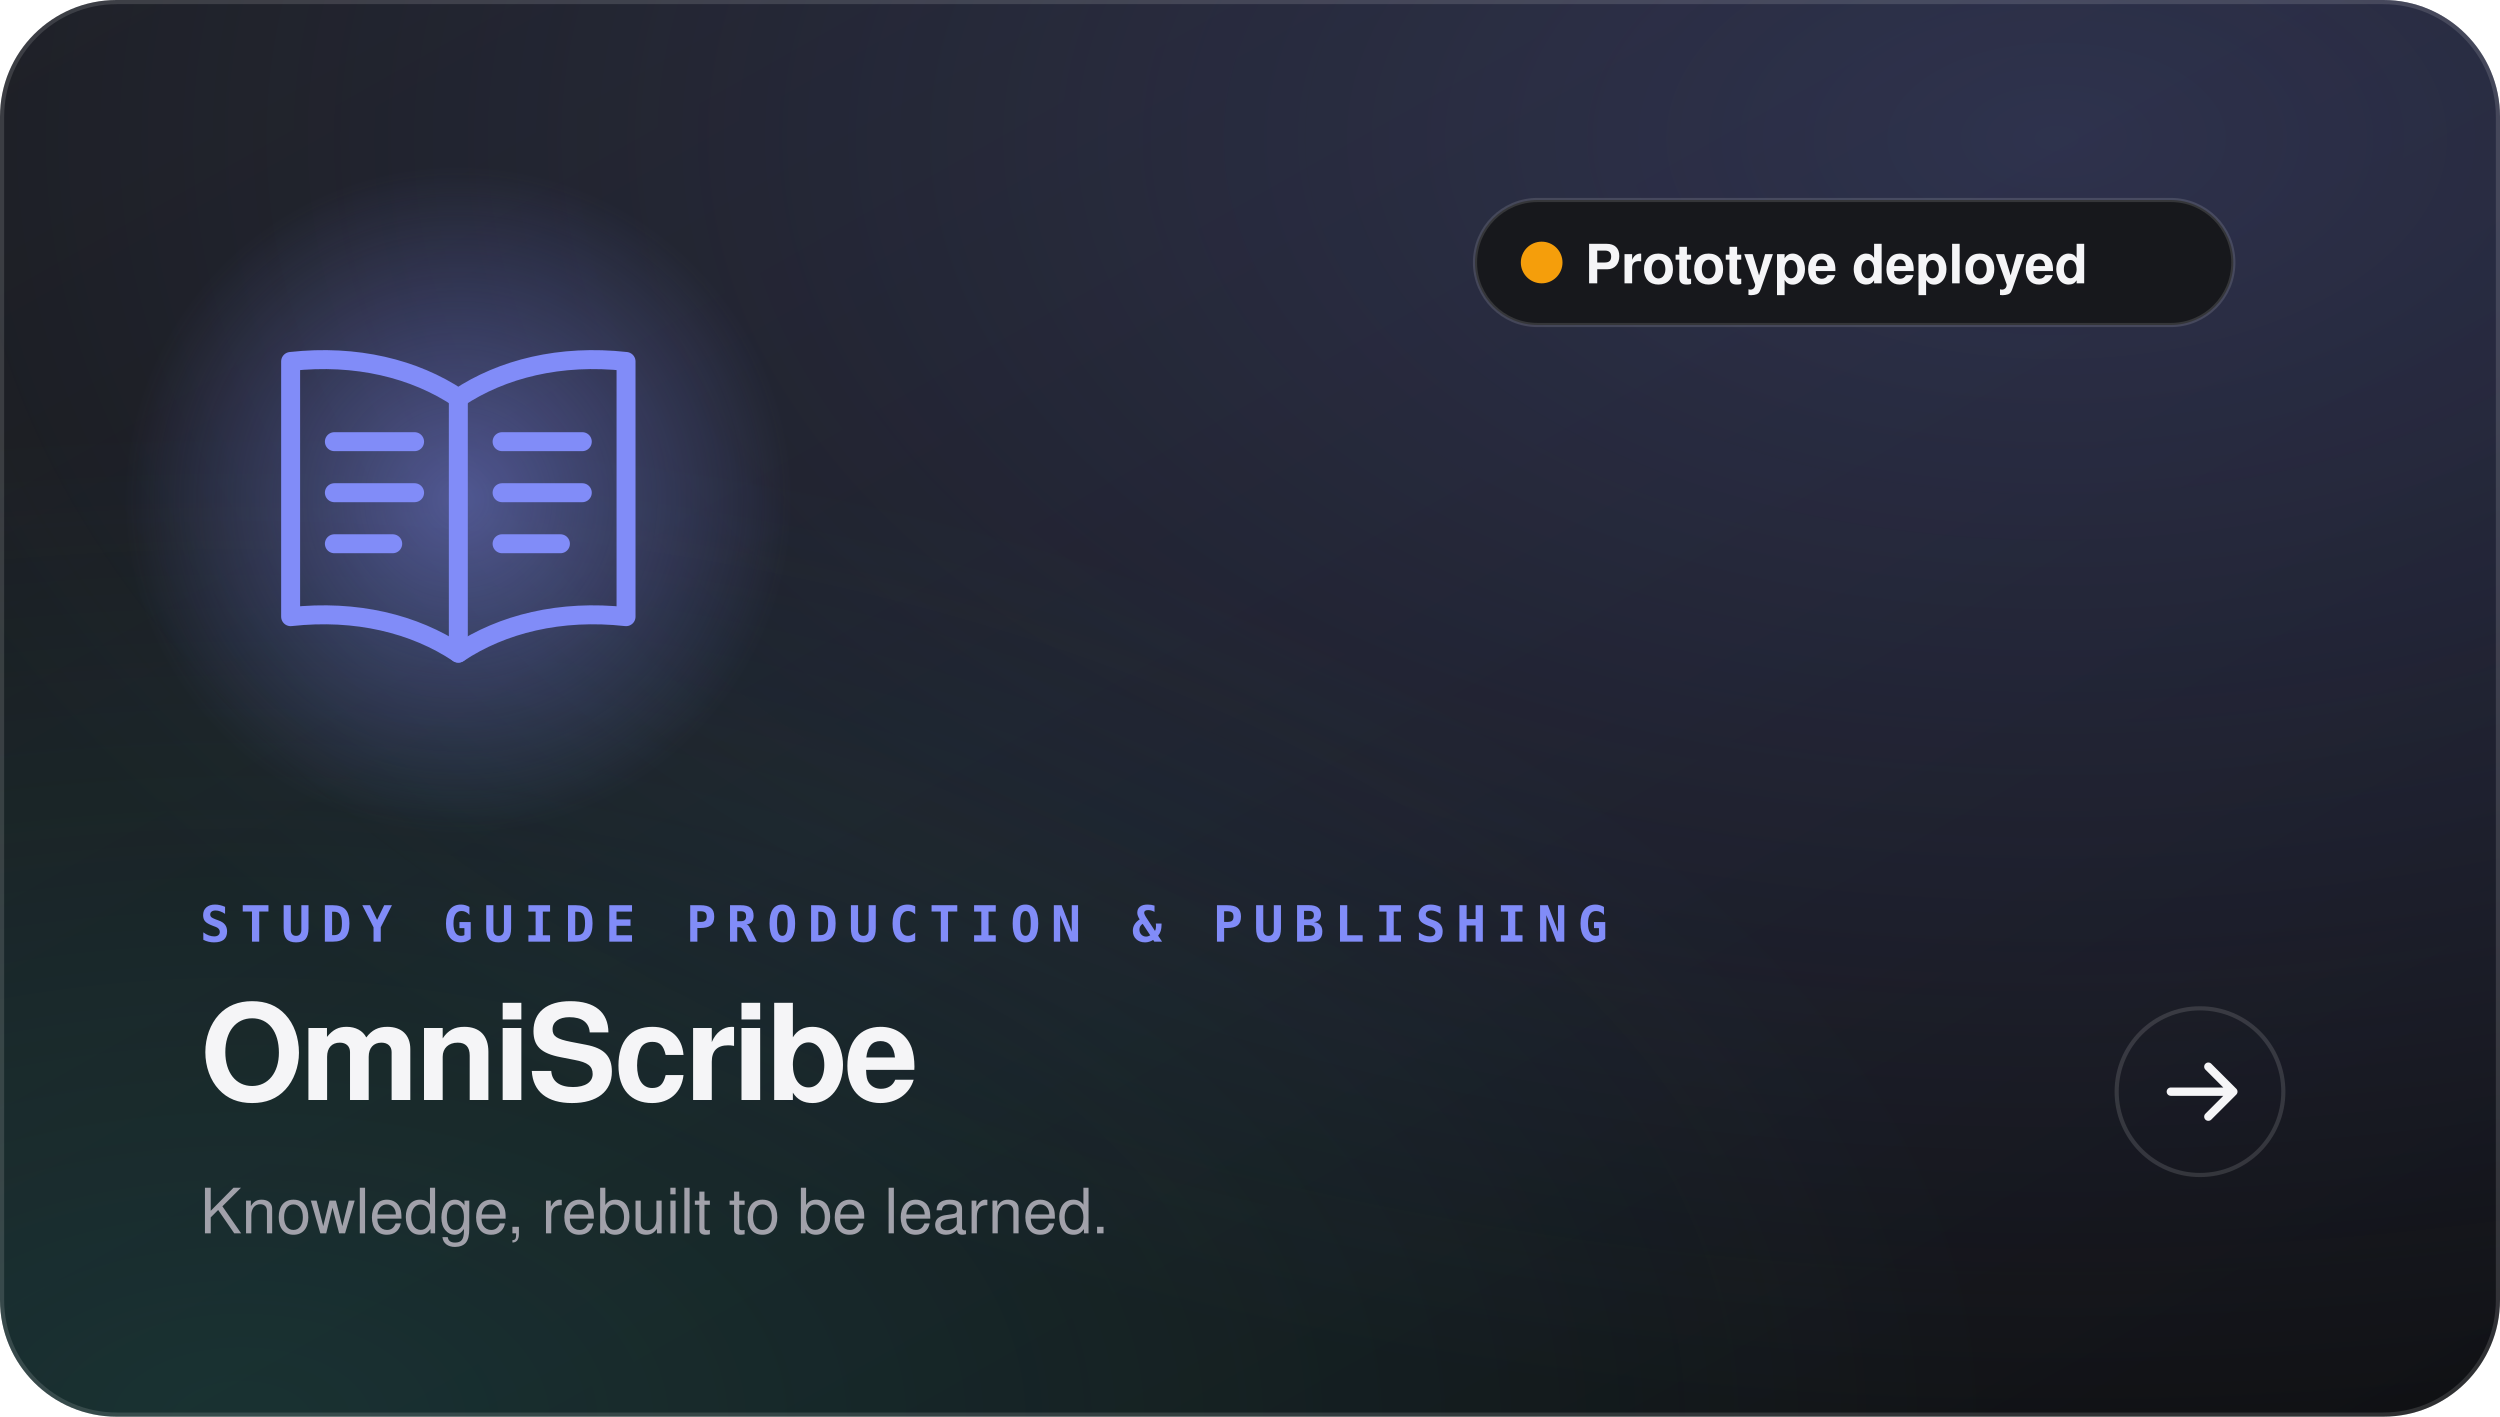
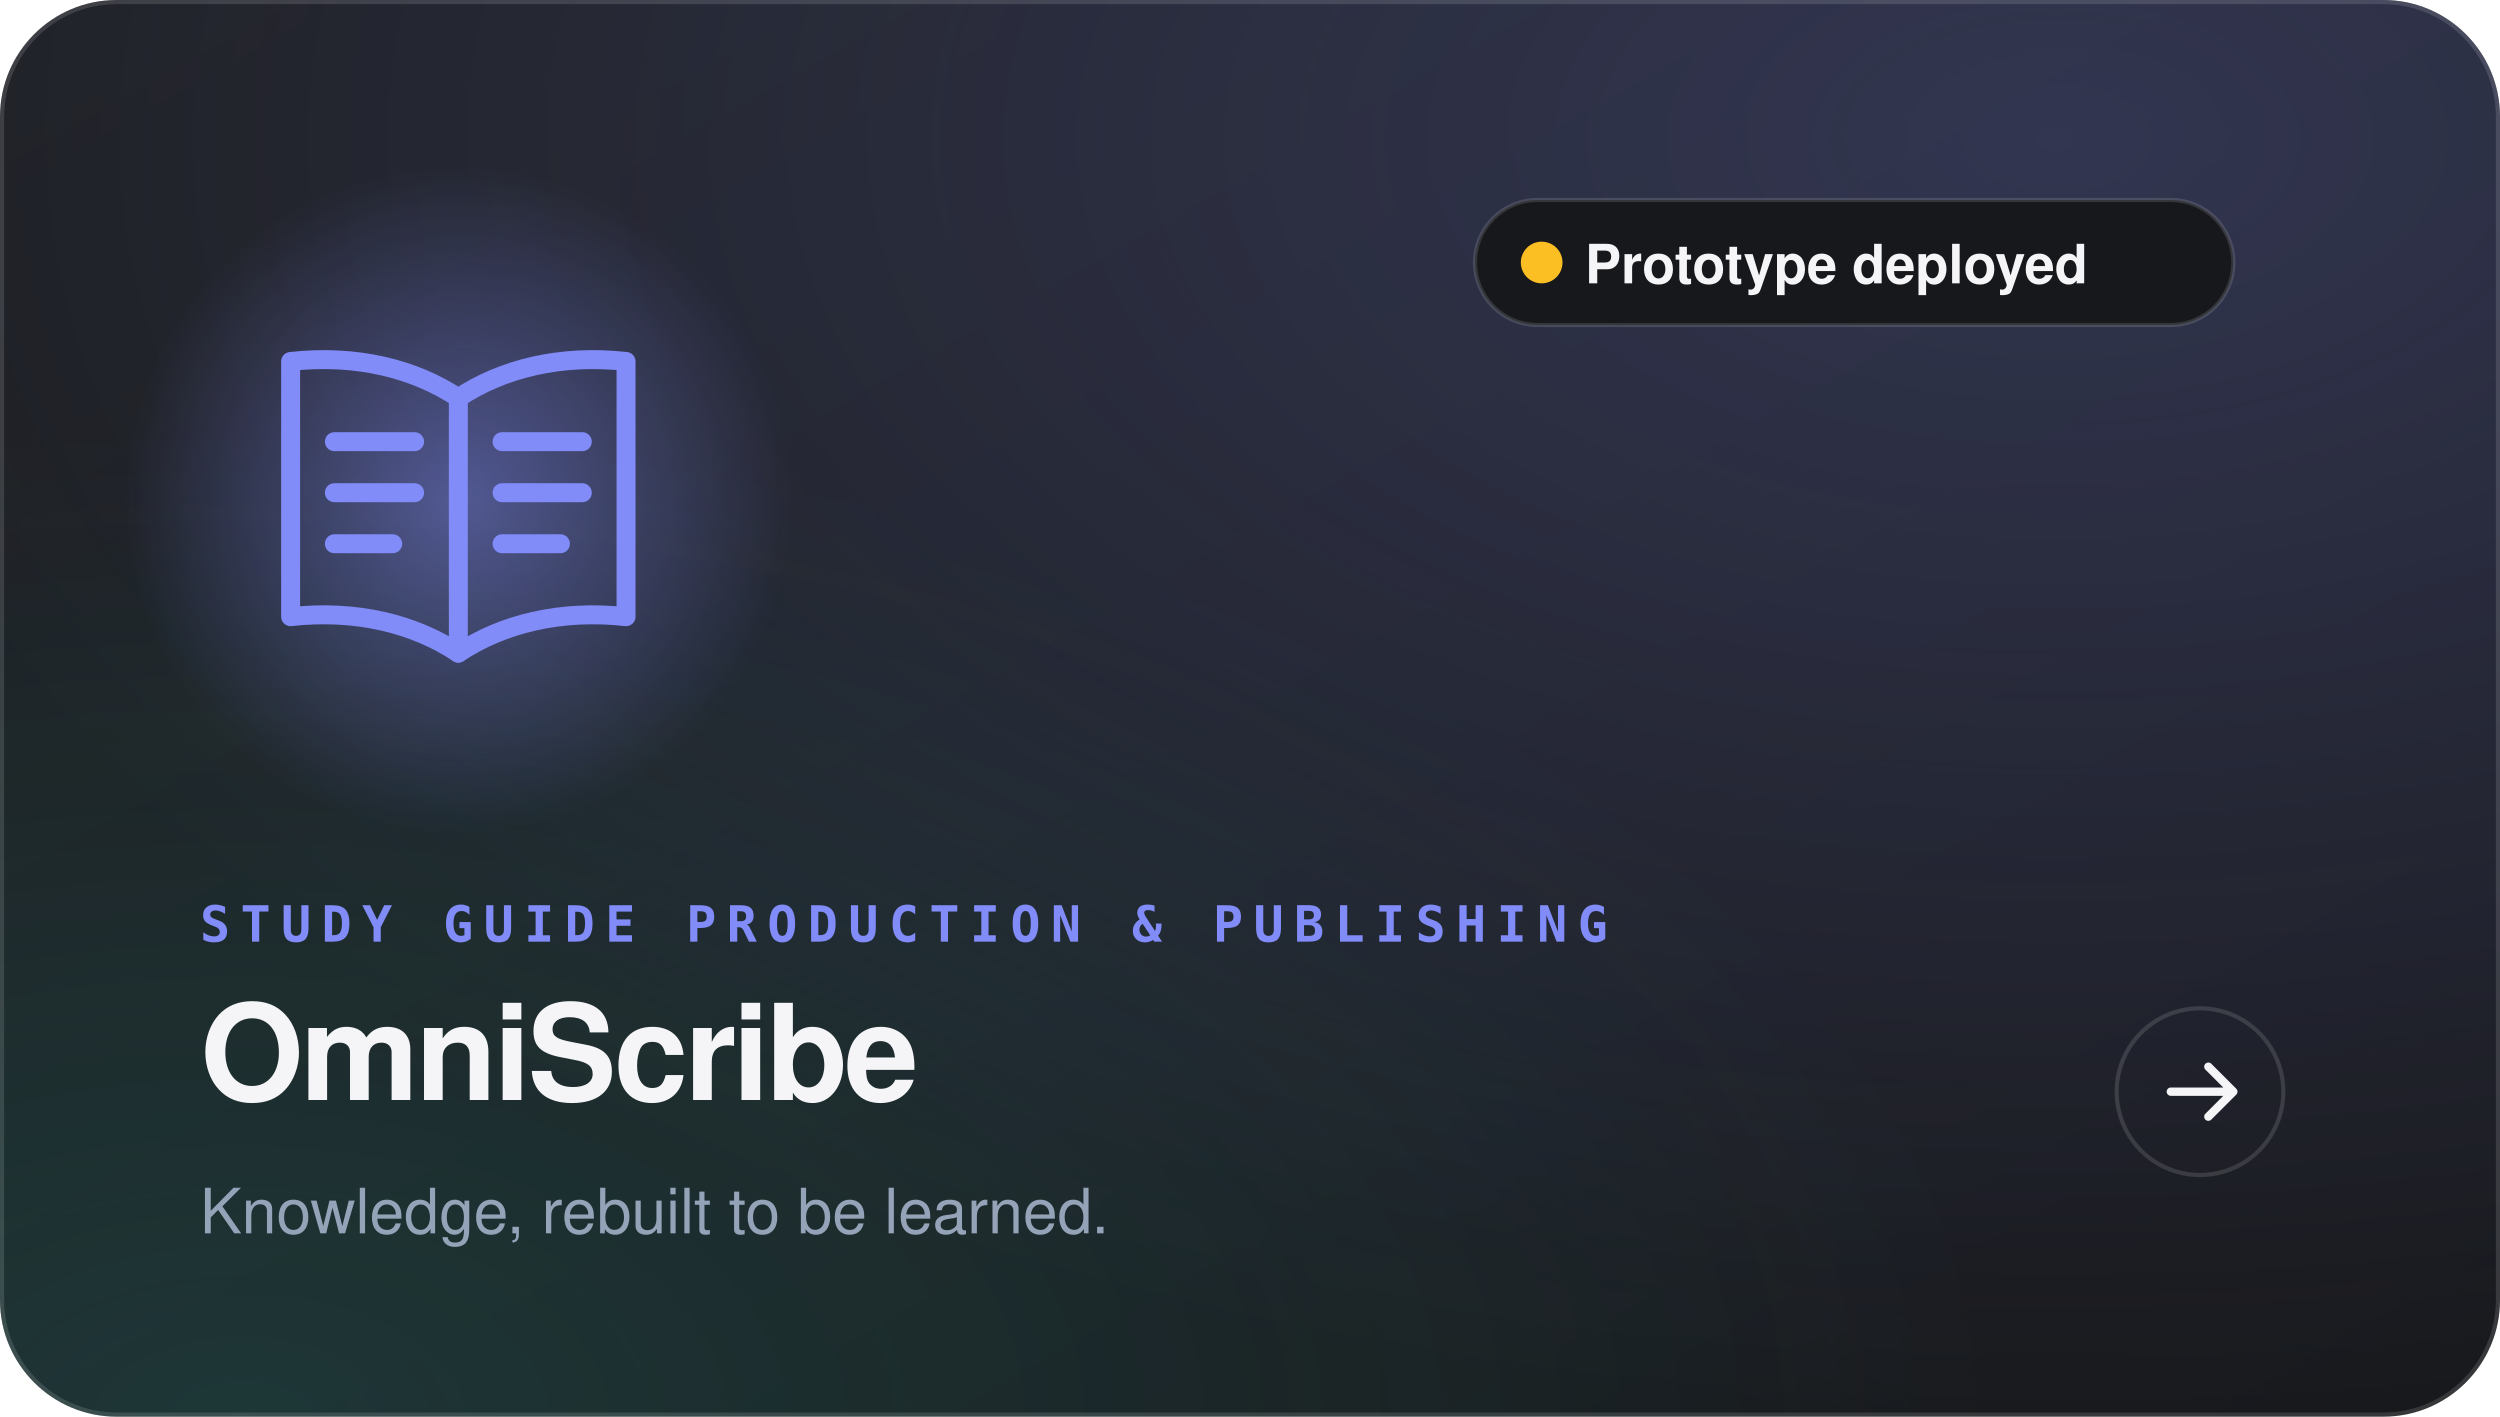
<svg xmlns="http://www.w3.org/2000/svg" viewBox="0 0 600 340" width="600" height="340" role="img" aria-label="OmniScribe: Knowledge, rebuilt to be learned. Status Prototype deployed.">
  <style>.halo{transform-origin:110px 120px;animation:h 5s ease-in-out infinite}@keyframes h{0%,100%{opacity:.35;transform:scale(.92)}50%{opacity:.8;transform:scale(1.05)}}.go{animation:g 2.4s ease-in-out infinite}@keyframes g{0%,100%{transform:translateX(0)}50%{transform:translateX(5px)}}@media (prefers-reduced-motion: reduce){*{animation:none!important}}</style>
  <defs>
    <linearGradient id="bg" x1="0" y1="0" x2="1" y2="1">
-       <stop offset="0" stop-color="#1d1f24" />
-       <stop offset="1" stop-color="#101114" />
+       <stop offset="0" stop-color="#1f2125" />
+       <stop offset="1" stop-color="#18191c" />
    </linearGradient>
    <linearGradient id="accent" x1="0" y1="0" x2="1" y2="0">
      <stop offset="0" stop-color="#2dd4bf" />
      <stop offset=".5" stop-color="#818cf8" />
      <stop offset="1" stop-color="#c084fc" />
    </linearGradient>
    <radialGradient id="glow" cx=".82" cy=".1" r=".9">
      <stop offset="0" stop-color="#818cf8" stop-opacity=".22" />
      <stop offset="1" stop-color="#818cf8" stop-opacity="0" />
    </radialGradient>
    <radialGradient id="glow2" cx=".1" cy="1" r=".7">
      <stop offset="0" stop-color="#2dd4bf" stop-opacity=".14" />
      <stop offset="1" stop-color="#2dd4bf" stop-opacity="0" />
    </radialGradient>
    <radialGradient id="aura" cx=".5" cy=".5" r=".5">
      <stop offset="0" stop-color="#818cf8" stop-opacity=".5" />
      <stop offset="1" stop-color="#818cf8" stop-opacity="0" />
    </radialGradient>
  </defs>
  <rect width="600" height="340" rx="28" fill="url(#bg)" />
  <rect width="600" height="340" rx="28" fill="url(#glow)" />
  <rect width="600" height="340" rx="28" fill="url(#glow2)" />
  <rect x=".5" y=".5" width="599" height="339" rx="27.5" fill="none" stroke="rgba(255,255,255,0.13)" />
  <circle class="halo" cx="110" cy="120" r="80" fill="url(#aura)" />
  <svg x="54" y="64" width="112" height="112" color="#818cf8" viewBox="0 0 64 64" fill="none" stroke="currentColor" stroke-linecap="round" stroke-linejoin="round" stroke-width="2.6">
    <path d="M32 18c-6-4-14-6-23-5v35c9-1 17 1 23 5 6-4 14-6 23-5V13c-9-1-17 1-23 5z" />
    <path d="M32 18v35" />
    <path d="M15 24h11M15 31h11M38 24h11M38 31h11" />
    <path class="acc" d="M15 38h8M38 38h8" />
  </svg>
  <rect x="354" y="48" width="182" height="30" rx="15" fill="#17181c" stroke="rgba(255,255,255,0.13)" />
-   <circle cx="370" cy="63" r="5" fill="#f59e0b" />
+   <circle cx="370" cy="63" r="5" fill="#fbbf24" />
  <text x="380.4" y="68" font-family="-apple-system, BlinkMacSystemFont, 'Segoe UI', Helvetica, Arial, sans-serif" font-size="13" font-weight="600" fill="#f5f5f7" text-anchor="start" letter-spacing="0">Prototype deployed</text>
  <text x="48" y="226" font-family="SFMono-Regular, Menlo, Consolas, monospace" font-size="12" font-weight="600" fill="#818cf8" text-anchor="start" letter-spacing="2.5">STUDY GUIDE PRODUCTION &amp; PUBLISHING</text>
  <text x="48" y="264" font-family="-apple-system, BlinkMacSystemFont, 'Segoe UI', Helvetica, Arial, sans-serif" font-size="32" font-weight="700" fill="#f5f5f7" text-anchor="start" letter-spacing="-0.8">OmniScribe</text>
-   <text x="48" y="296" font-family="-apple-system, BlinkMacSystemFont, 'Segoe UI', Helvetica, Arial, sans-serif" font-size="15" font-weight="400" fill="#a1a1aa" text-anchor="start" letter-spacing="0">Knowledge, rebuilt to be learned.</text>
+   <text x="48" y="296" font-family="-apple-system, BlinkMacSystemFont, 'Segoe UI', Helvetica, Arial, sans-serif" font-size="15" font-weight="400" fill="#94a3b8" text-anchor="start" letter-spacing="0">Knowledge, rebuilt to be learned.</text>
  <g class="go">
    <circle cx="528" cy="262" r="20" fill="none" stroke="rgba(255,255,255,0.13)" />
    <path d="M521 262 h14 M530 256 l6 6 l-6 6" fill="none" stroke="#f5f5f7" stroke-width="2" stroke-linecap="round" stroke-linejoin="round" />
  </g>
</svg>
